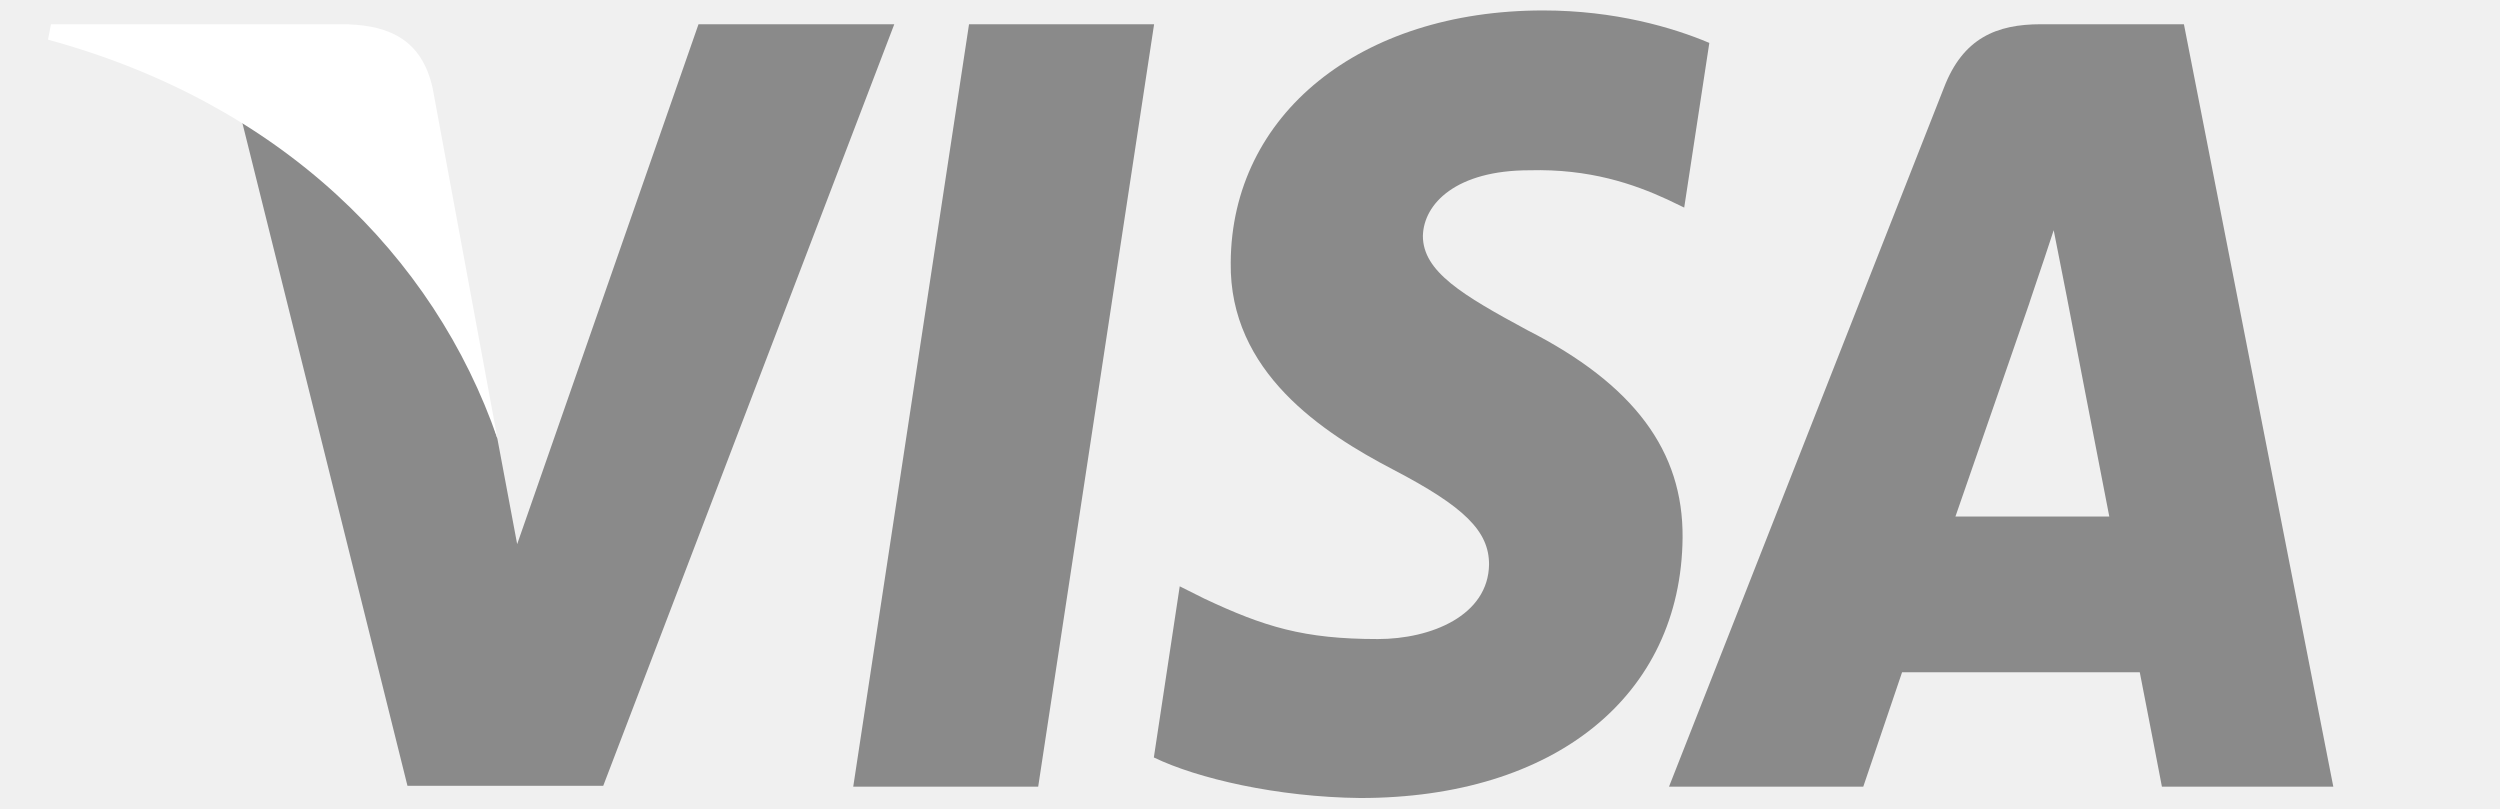
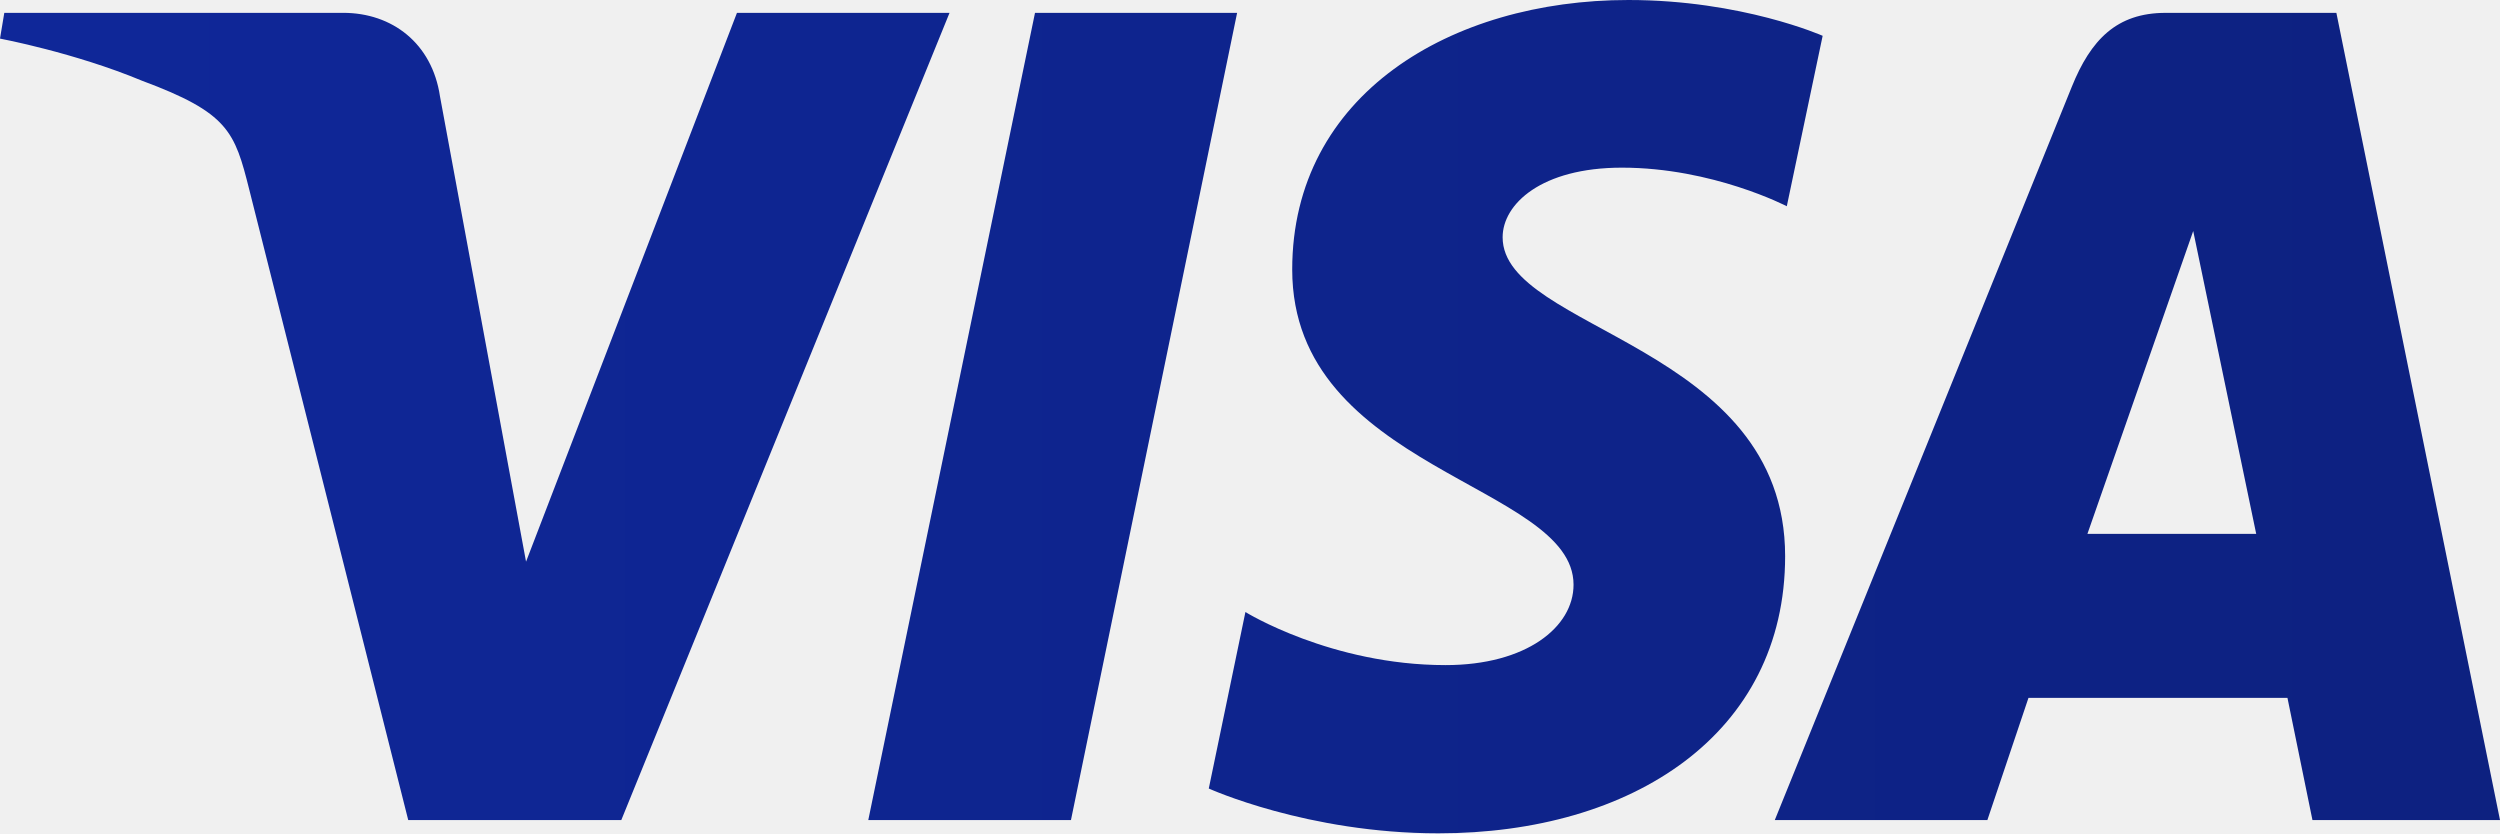
- <svg xmlns="http://www.w3.org/2000/svg" width="201" height="65" viewBox="0 0 201 65" fill="none">
-   <g clip-path="url(#clip0_2318_20147)">
-     <mask id="mask0_2318_20147" style="mask-type:luminance" maskUnits="userSpaceOnUse" x="0" y="0" width="201" height="65">
-       <path d="M200.75 0H0V65H200.75V0Z" fill="white" />
-     </mask>
-     <g mask="url(#mask0_2318_20147)">
-       <path d="M124.08 0.84C129.84 0.84 134.5 2.21 137.43 3.45L135.41 16.69L134.06 16.04C131.37 14.8 127.81 13.56 122.97 13.69C117.09 13.69 114.46 16.36 114.4 18.97C114.4 21.84 117.59 23.73 122.79 26.54C131.37 30.91 135.34 36.26 135.28 43.23C135.16 55.95 124.99 64.16 109.37 64.16C102.69 64.09 96.26 62.59 92.769 60.9L94.85 47.14L96.809 48.12C101.65 50.4 104.83 51.38 110.78 51.38C115.07 51.38 119.66 49.49 119.72 45.38C119.72 42.71 117.76 40.75 112 37.75C106.37 34.81 98.829 29.92 98.95 21.12C99.01 9.19 109.36 0.84 124.06 0.84H124.08Z" fill="#8A8A8A" />
-       <path d="M68.59 63.249H83.47L92.79 1.949H77.91L68.6 63.249H68.59Z" fill="#8A8A8A" />
-       <path fill-rule="evenodd" clip-rule="evenodd" d="M175.587 1.949H164.077C160.528 1.949 157.828 3.059 156.298 7.039L134.188 63.249H149.807C149.807 63.249 152.377 55.679 152.927 54.049H172.037C172.467 56.199 173.818 63.249 173.818 63.249H187.598L175.587 1.949ZM157.217 41.529C158.447 38.009 163.158 24.379 163.158 24.379C163.138 24.429 163.327 23.859 163.617 22.999C164.047 21.739 164.677 19.869 165.117 18.509L166.158 23.789C166.158 23.789 168.977 38.459 169.587 41.529H157.217Z" fill="#8A8A8A" />
-       <path d="M41.58 43.749L56.16 1.949H71.9L48.5 63.179H32.76L19.41 9.579C28.84 14.859 37.29 25.489 39.99 35.269L41.58 43.749Z" fill="#8A8A8A" />
-       <path d="M28.049 1.949H4.099L3.859 3.189C22.539 8.279 34.909 20.539 39.999 35.279L34.789 7.109C33.929 3.189 31.299 2.089 28.049 1.959V1.949Z" fill="white" />
-     </g>
-   </g>
+ <svg xmlns="http://www.w3.org/2000/svg" width="96" height="32" viewBox="0 0 96 32" fill="none">
+   <path d="M62.529 0C55.713 0 49.621 3.635 49.621 10.35C49.621 18.051 60.424 18.583 60.424 22.452C60.424 24.081 58.61 25.54 55.51 25.54C51.112 25.54 47.824 23.502 47.824 23.502L46.417 30.279C46.417 30.279 50.204 32 55.232 32C62.684 32 68.549 28.187 68.549 21.357C68.549 13.219 57.701 12.703 57.701 9.112C57.701 7.836 59.19 6.438 62.281 6.438C65.768 6.438 68.613 7.92 68.613 7.92L69.99 1.375C69.99 1.375 66.894 0 62.528 0H62.529ZM0.165 0.494L0 1.482C0 1.482 2.868 2.022 5.451 3.099C8.776 4.334 9.013 5.054 9.573 7.286L15.676 31.49H23.858L36.462 0.494H28.299L20.2 21.568L16.896 3.704C16.593 1.66 15.057 0.493 13.179 0.493H0.166L0.165 0.494ZM39.744 0.494L33.342 31.49H41.125L47.505 0.494H39.744ZM83.157 0.494C81.28 0.494 80.285 1.528 79.556 3.335L68.152 31.49H76.315L77.894 26.797H87.838L88.798 31.49H96L89.717 0.494H83.157ZM84.219 8.869L86.638 20.5H80.157L84.22 8.869H84.219Z" fill="url(#paint0_linear_217_2766)" />
  <defs>
-     <clipPath id="clip0_2318_20147">
-       <rect width="200.75" height="65" fill="white" />
-     </clipPath>
+     <linearGradient id="paint0_linear_217_2766" x1="0" y1="16" x2="96" y2="16" gradientUnits="userSpaceOnUse">
+       <stop stop-color="#0F2799" />
+       <stop offset="1" stop-color="#0D2180" />
+     </linearGradient>
  </defs>
</svg>
